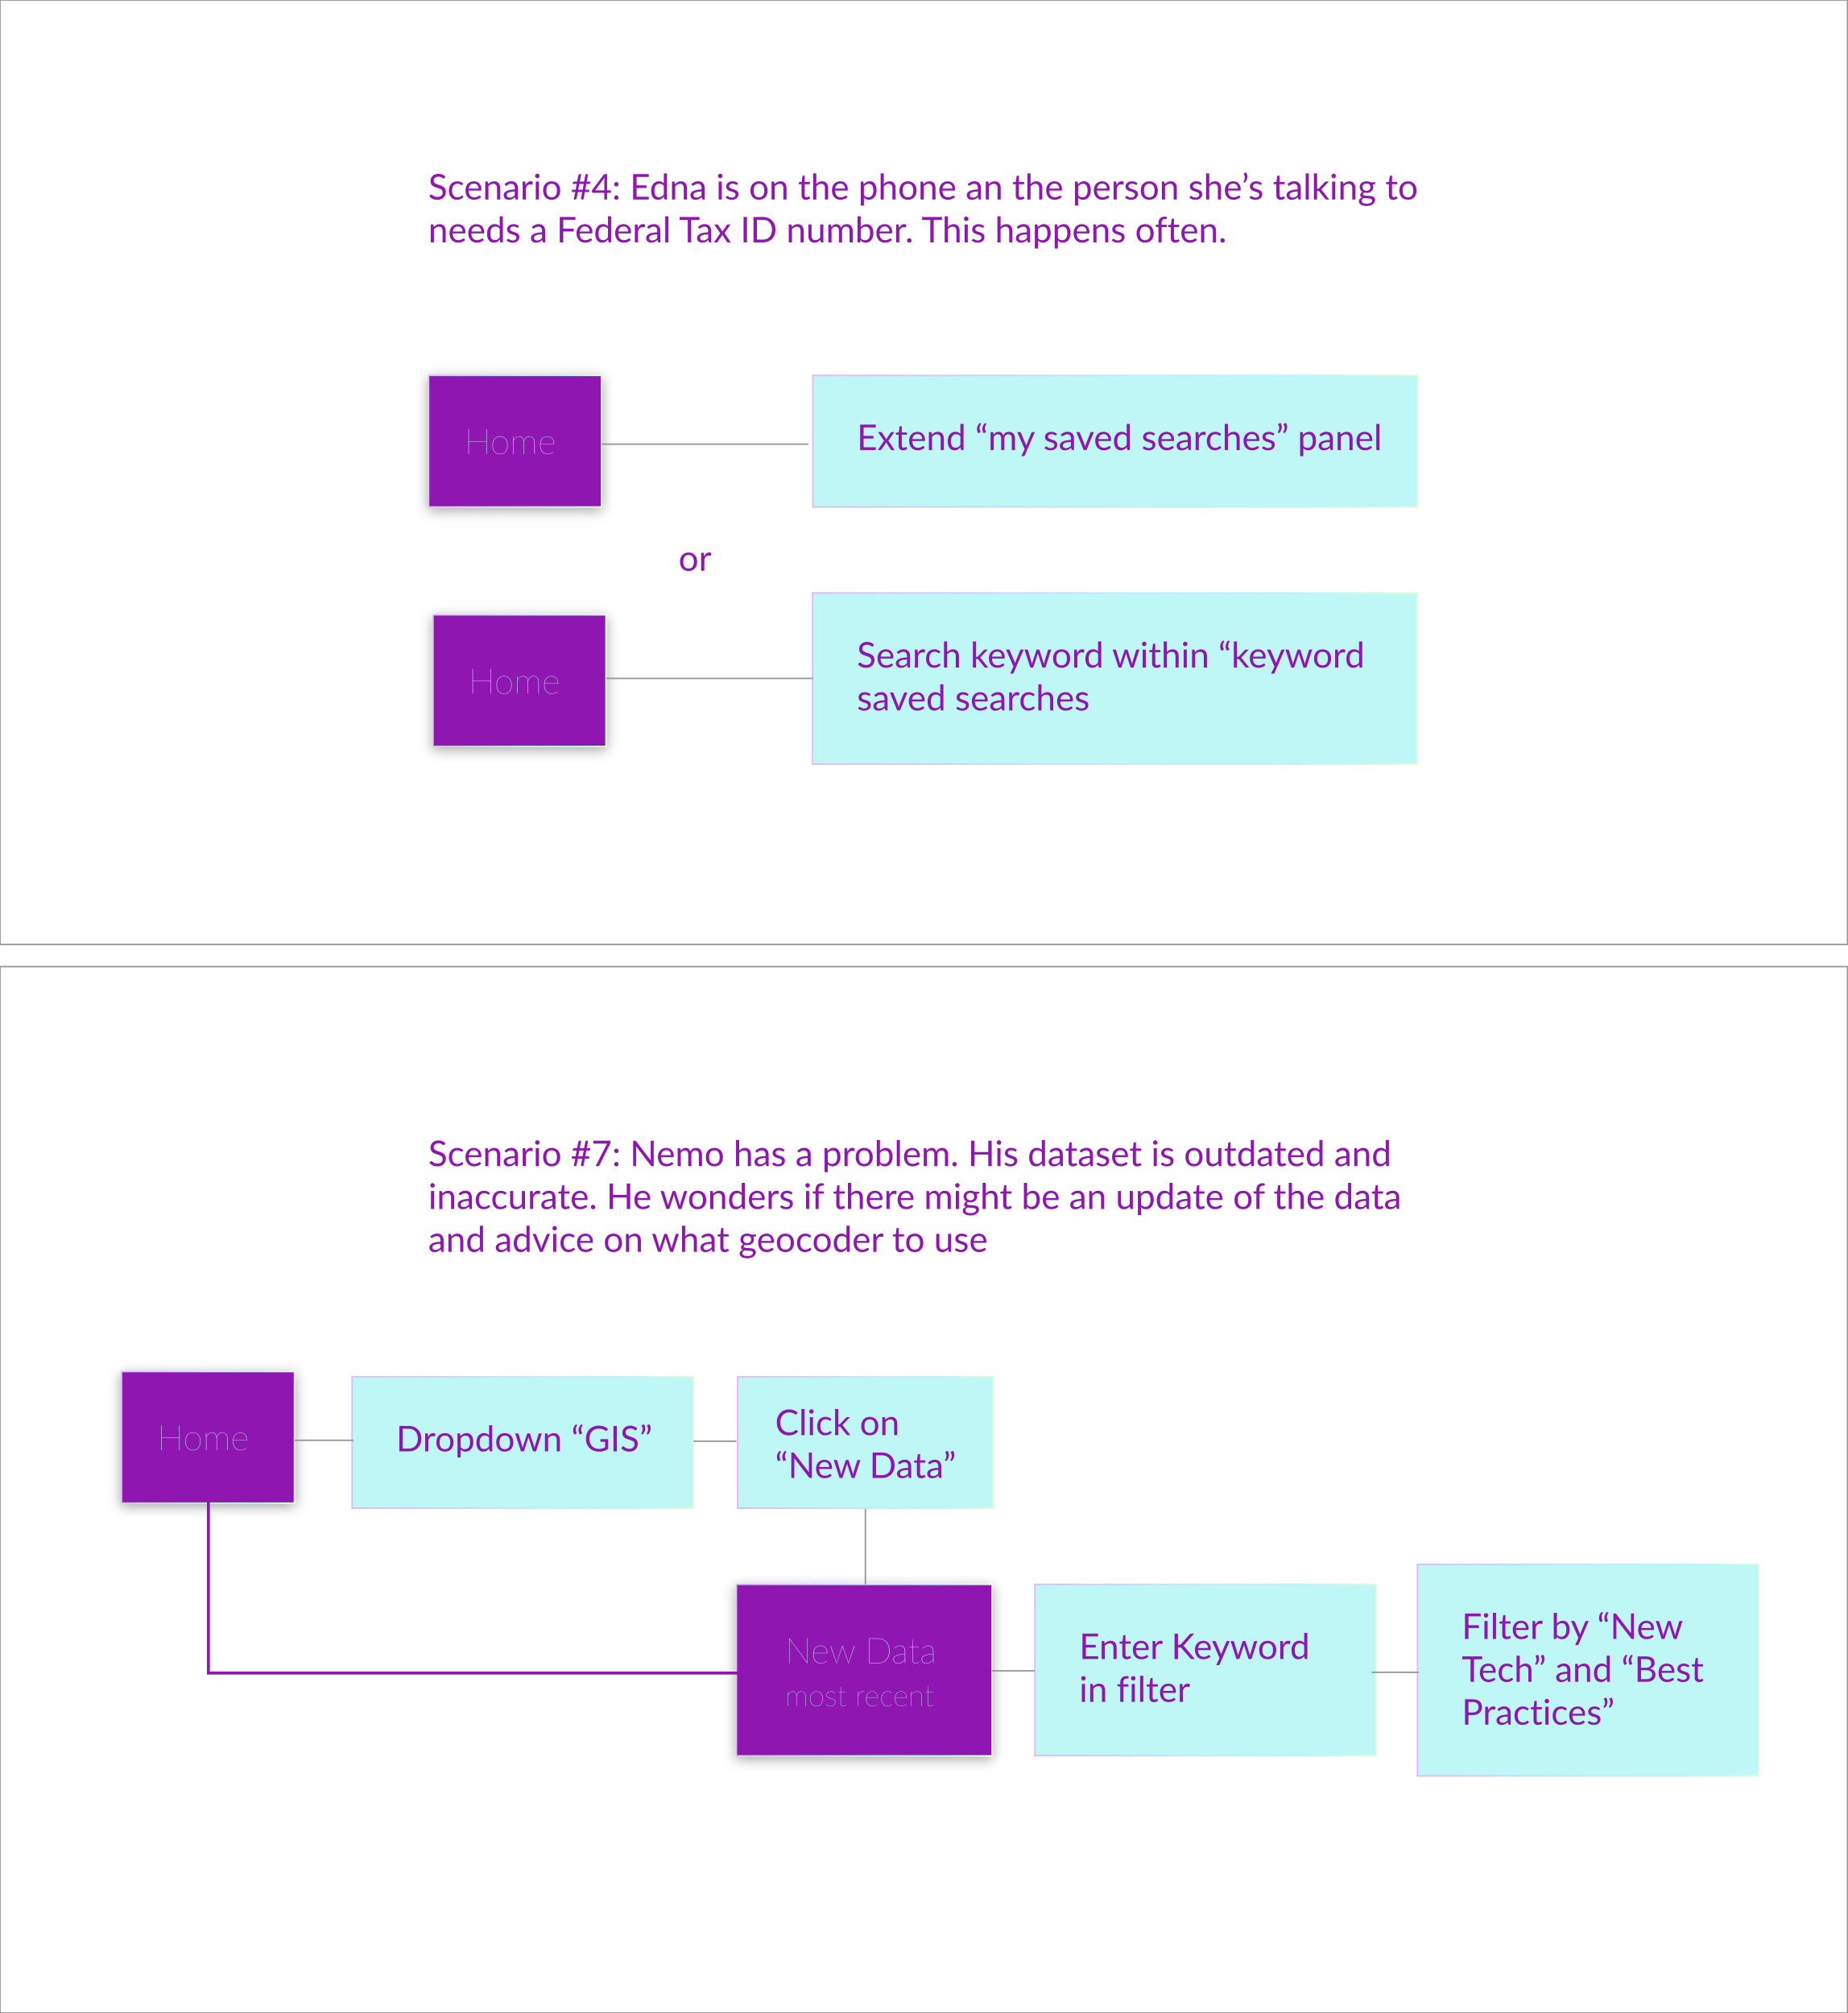
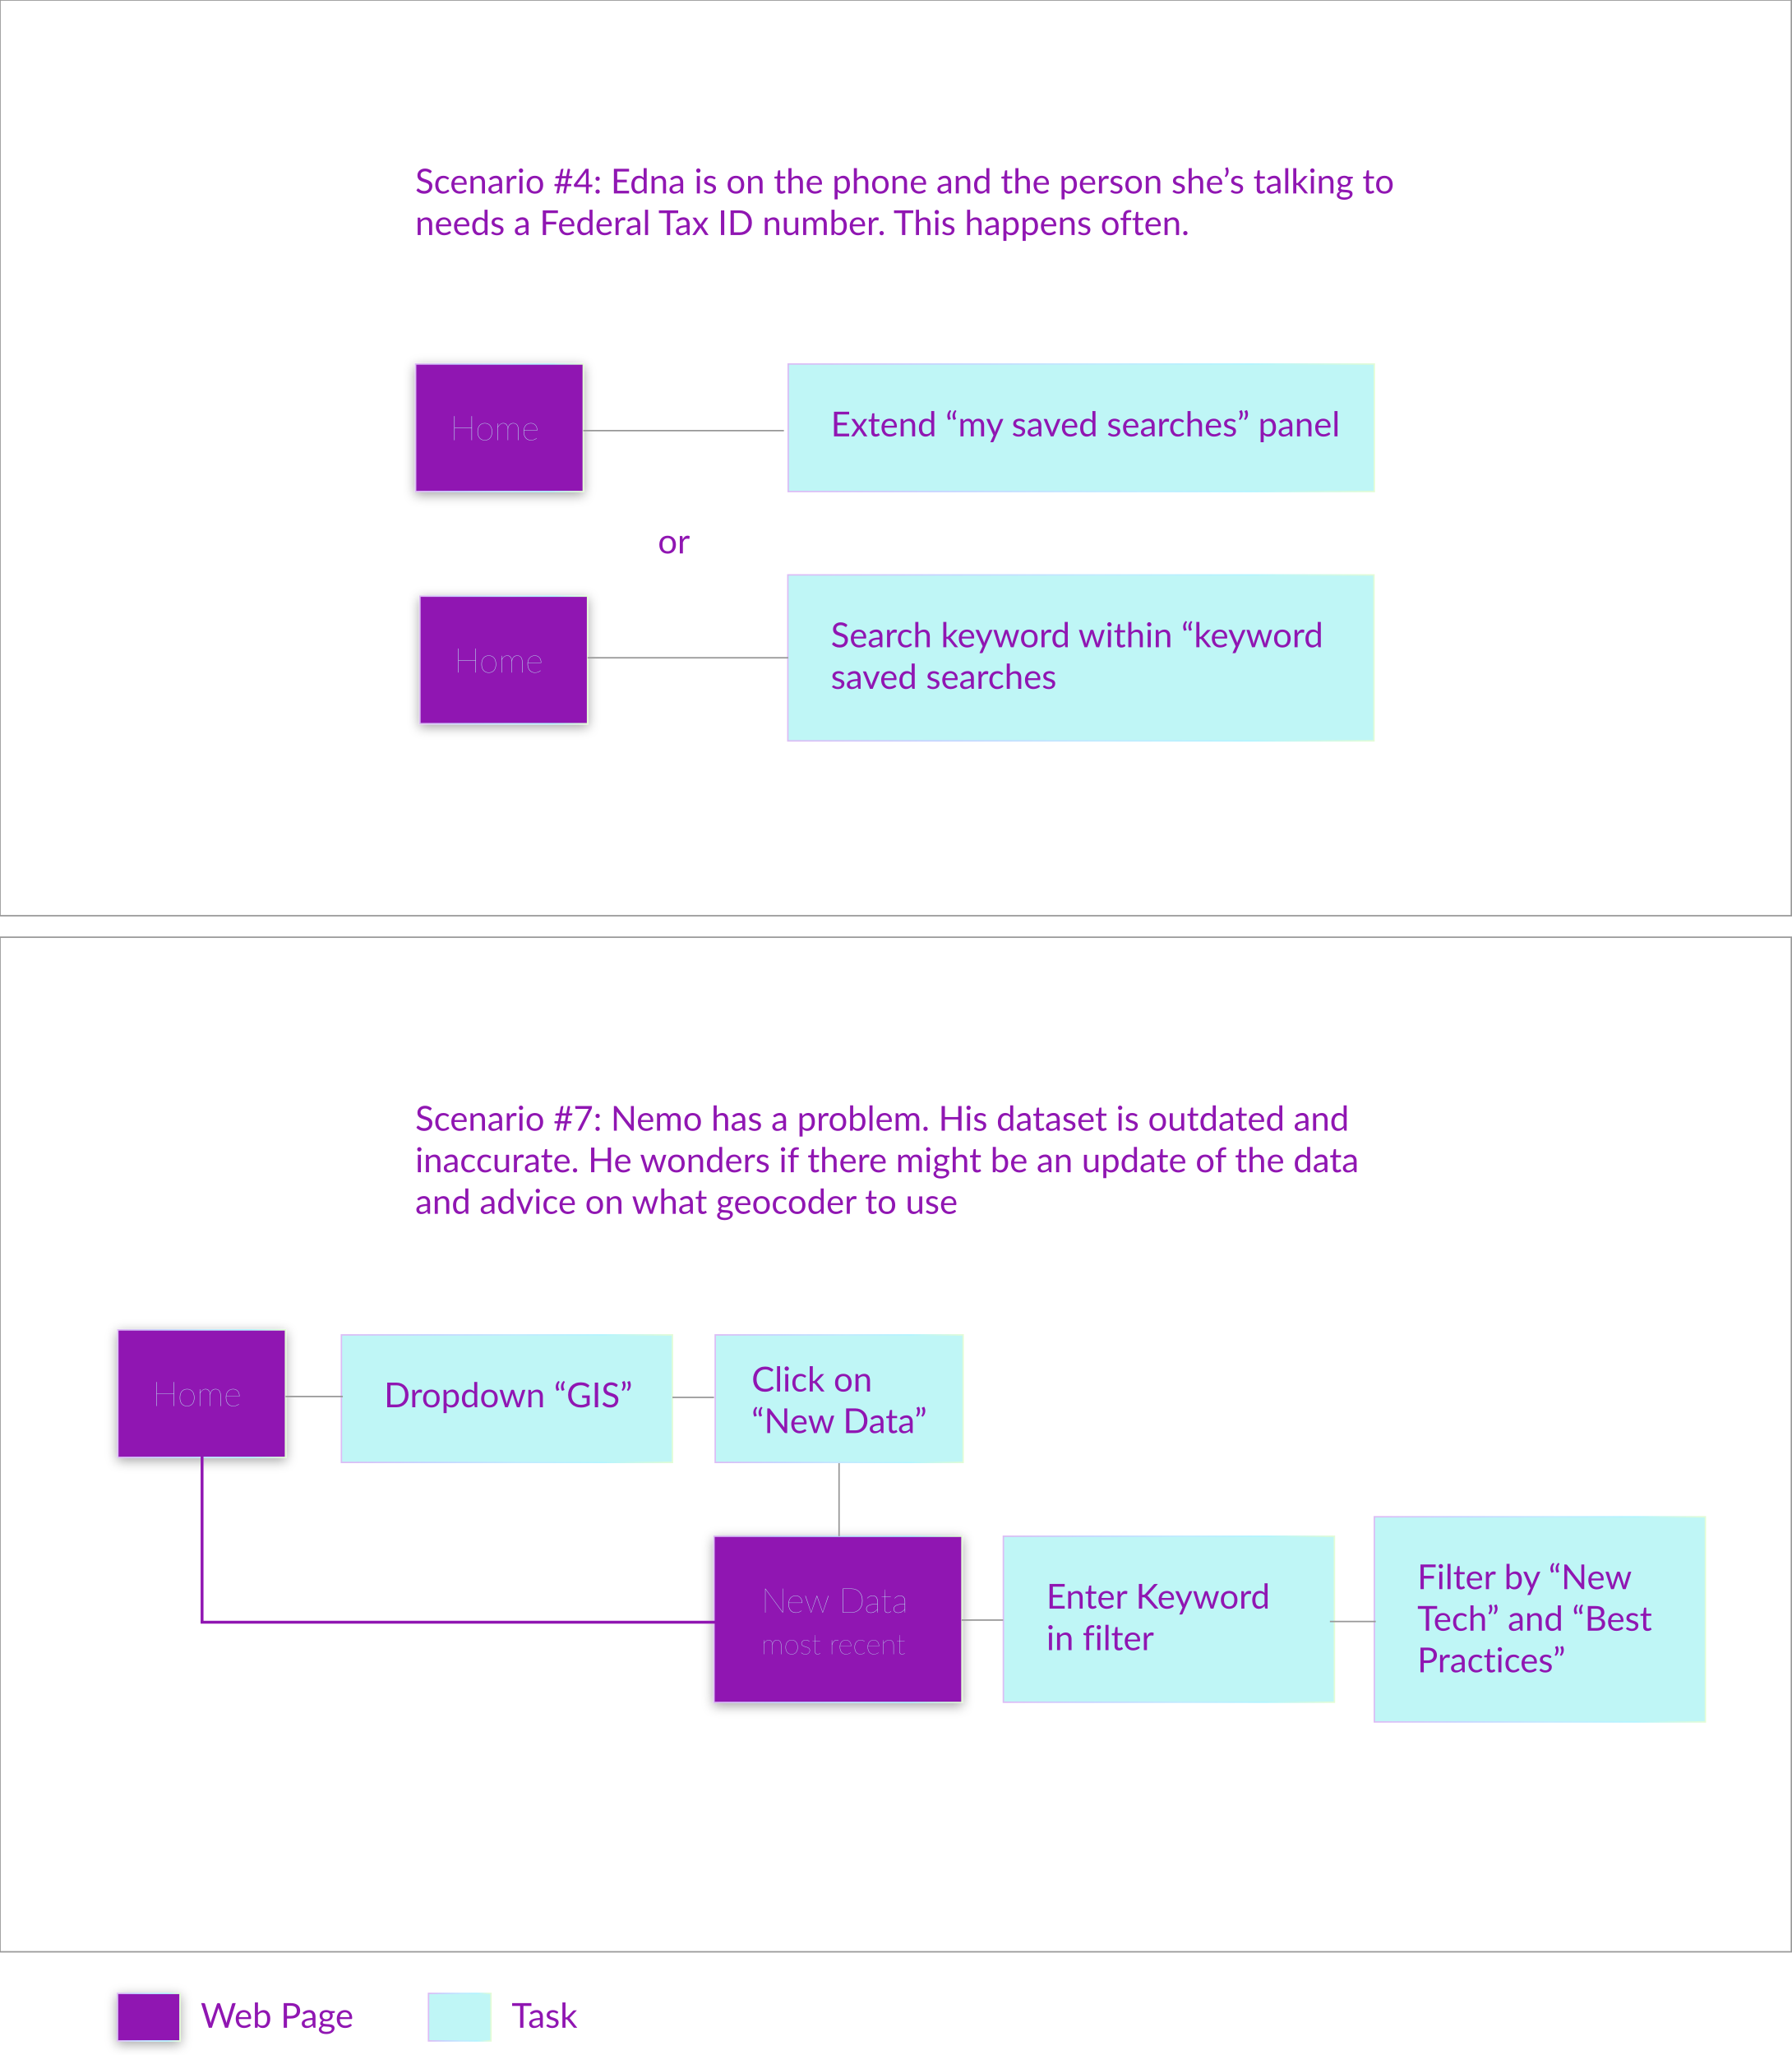
- <svg xmlns="http://www.w3.org/2000/svg" width="1250px" height="1362px" viewBox="0 0 1250 1362" version="1.1">
+ <svg xmlns="http://www.w3.org/2000/svg" width="1250px" height="1434px" viewBox="0 0 1250 1434" version="1.1">
  <defs>
    <linearGradient x1="1.804%" y1="49.75%" x2="101.258%" y2="49.75%" id="linearGradient-1">
      <stop stop-color="#DCBCF5" offset="0%" />
      <stop stop-color="#C7D3FF" offset="23.978%" />
      <stop stop-color="#C1EAFF" offset="51.529%" />
      <stop stop-color="#B4F4FF" offset="77.549%" />
      <stop stop-color="#E5FCD3" offset="100%" />
    </linearGradient>
    <filter x="-50%" y="-50%" width="200%" height="200%" filterUnits="objectBoundingBox" id="filter-2">
      <feOffset dx="0" dy="2" in="SourceAlpha" result="shadowOffsetOuter1" />
      <feGaussianBlur stdDeviation="4" in="shadowOffsetOuter1" result="shadowBlurOuter1" />
      <feColorMatrix values="0 0 0 0 0   0 0 0 0 0   0 0 0 0 0  0 0 0 0.35 0" in="shadowBlurOuter1" type="matrix" result="shadowMatrixOuter1" />
      <feMerge>
        <feMergeNode in="shadowMatrixOuter1" />
        <feMergeNode in="SourceGraphic" />
      </feMerge>
    </filter>
    <filter x="-50%" y="-50%" width="200%" height="200%" filterUnits="objectBoundingBox" id="filter-3">
      <feOffset dx="0" dy="2" in="SourceAlpha" result="shadowOffsetOuter1" />
      <feGaussianBlur stdDeviation="4" in="shadowOffsetOuter1" result="shadowBlurOuter1" />
      <feColorMatrix values="0 0 0 0 0   0 0 0 0 0   0 0 0 0 0  0 0 0 0.35 0" in="shadowBlurOuter1" type="matrix" result="shadowMatrixOuter1" />
      <feMerge>
        <feMergeNode in="shadowMatrixOuter1" />
        <feMergeNode in="SourceGraphic" />
      </feMerge>
    </filter>
    <filter x="-50%" y="-50%" width="200%" height="200%" filterUnits="objectBoundingBox" id="filter-4">
      <feOffset dx="0" dy="2" in="SourceAlpha" result="shadowOffsetOuter1" />
      <feGaussianBlur stdDeviation="4" in="shadowOffsetOuter1" result="shadowBlurOuter1" />
      <feColorMatrix values="0 0 0 0 0   0 0 0 0 0   0 0 0 0 0  0 0 0 0.35 0" in="shadowBlurOuter1" type="matrix" result="shadowMatrixOuter1" />
      <feMerge>
        <feMergeNode in="shadowMatrixOuter1" />
        <feMergeNode in="SourceGraphic" />
      </feMerge>
    </filter>
    <filter x="-50%" y="-50%" width="200%" height="200%" filterUnits="objectBoundingBox" id="filter-5">
      <feOffset dx="0" dy="2" in="SourceAlpha" result="shadowOffsetOuter1" />
      <feGaussianBlur stdDeviation="4" in="shadowOffsetOuter1" result="shadowBlurOuter1" />
      <feColorMatrix values="0 0 0 0 0   0 0 0 0 0   0 0 0 0 0  0 0 0 0.35 0" in="shadowBlurOuter1" type="matrix" result="shadowMatrixOuter1" />
      <feMerge>
        <feMergeNode in="shadowMatrixOuter1" />
        <feMergeNode in="SourceGraphic" />
      </feMerge>
    </filter>
+     <filter x="-50%" y="-50%" width="200%" height="200%" filterUnits="objectBoundingBox" id="filter-6">
+       <feOffset dx="0" dy="2" in="SourceAlpha" result="shadowOffsetOuter1" />
+       <feGaussianBlur stdDeviation="4" in="shadowOffsetOuter1" result="shadowBlurOuter1" />
+       <feColorMatrix values="0 0 0 0 0   0 0 0 0 0   0 0 0 0 0  0 0 0 0.35 0" in="shadowBlurOuter1" type="matrix" result="shadowMatrixOuter1" />
+       <feMerge>
+         <feMergeNode in="shadowMatrixOuter1" />
+         <feMergeNode in="SourceGraphic" />
+       </feMerge>
+     </filter>
  </defs>
  <g id="Page-1" stroke="none" stroke-width="1" fill="none" fill-rule="evenodd">
-     <g id="Desktop">
+     <g id="user-flow-intranetwork">
      <g id="intra-micro-userflow">
        <rect id="Rectangle-39" stroke="url(#linearGradient-1)" fill="#9016B2" filter="url(#filter-2)" x="290" y="254" width="117" height="89" />
        <rect id="Rectangle-39-Copy-2" stroke="url(#linearGradient-1)" fill="#9016B2" filter="url(#filter-3)" x="82.227" y="928" width="117" height="89" />
-         <rect id="Rectangle-39-Copy" stroke="url(#linearGradient-1)" fill="#9016B2" filter="url(#filter-4)" x="293" y="416" width="117" height="89" />
-         <rect id="Rectangle-39-Copy-3" stroke="url(#linearGradient-1)" fill="#9016B2" filter="url(#filter-5)" x="498.227" y="1072" width="173" height="116" />
+         <rect id="Rectangle-39-Copy-4" stroke="url(#linearGradient-1)" fill="#9016B2" filter="url(#filter-4)" x="82" y="1391" width="43.603" height="33.168" />
+         <rect id="Rectangle-39-Copy" stroke="url(#linearGradient-1)" fill="#9016B2" filter="url(#filter-5)" x="293" y="416" width="117" height="89" />
+         <rect id="Rectangle-39-Copy-3" stroke="url(#linearGradient-1)" fill="#9016B2" filter="url(#filter-6)" x="498.227" y="1072" width="173" height="116" />
        <text id="Home" font-family="Lato" font-size="24" font-weight="260" fill="#BFF6F6">
          <tspan x="314.151" y="307.168">Home</tspan>
        </text>
        <text id="Home-Copy-2" font-family="Lato" font-size="24" font-weight="260" fill="#BFF6F6">
          <tspan x="106.378" y="981.168">Home</tspan>
        </text>
        <text id="Home-Copy" font-family="Lato" font-size="24" font-weight="260" fill="#BFF6F6">
          <tspan x="316.901" y="469.336">Home</tspan>
        </text>
        <text id="New-Data" font-family="Lato" font-size="24" font-weight="260" fill="#BFF6F6">
          <tspan x="531.128" y="1125.336">New Data</tspan>
          <tspan x="531.128" y="1154.336" font-size="20">most recent</tspan>
        </text>
        <rect id="Rectangle-39-Copy-42" stroke="url(#linearGradient-1)" fill="#BFF6F6" x="550" y="254" width="409" height="89" />
        <rect id="Rectangle-39-Copy-44" stroke="url(#linearGradient-1)" fill="#BFF6F6" x="238.227" y="931.5" width="231" height="89" />
+         <rect id="Rectangle-39-Copy-48" stroke="url(#linearGradient-1)" fill="#BFF6F6" x="299" y="1391" width="43.603" height="33.168" />
        <rect id="Rectangle-39-Copy-46" stroke="url(#linearGradient-1)" fill="#BFF6F6" x="499.076" y="931.5" width="173" height="89" />
        <rect id="Rectangle-39-Copy-43" stroke="url(#linearGradient-1)" fill="#BFF6F6" x="549.75" y="401.168" width="409" height="115.832" />
        <rect id="Rectangle-39-Copy-45" stroke="url(#linearGradient-1)" fill="#BFF6F6" x="700.151" y="1072" width="231" height="115.832" />
        <rect id="Rectangle-39-Copy-47" stroke="url(#linearGradient-1)" fill="#BFF6F6" x="959" y="1058.418" width="231" height="143.164" />
        <text id="Extend-“my-saved-sea" font-family="Lato" font-size="24" font-weight="normal" fill="#9016B2">
          <tspan x="579.75" y="304.5">Extend “my saved searches” panel</tspan>
        </text>
        <text id="Dropdown-“GIS”" font-family="Lato" font-size="24" font-weight="normal" fill="#9016B2">
          <tspan x="267.977" y="982">Dropdown “GIS”</tspan>
+         </text>
+         <text id="Web-Page" font-family="Lato" font-size="24" font-weight="normal" fill="#9016B2">
+           <tspan x="140" y="1415">Web Page</tspan>
+         </text>
+         <text id="Task" font-family="Lato" font-size="24" font-weight="normal" fill="#9016B2">
+           <tspan x="357" y="1415">Task</tspan>
        </text>
        <text id="-Click-on-“New-Data”" font-family="Lato" font-size="24" font-weight="normal" fill="#9016B2">
          <tspan x="524.414" y="971"> Click on </tspan>
          <tspan x="524.414" y="1000">“New Data”</tspan>
        </text>
        <text id="Search-keyword-withi" font-family="Lato" font-size="24" font-weight="normal" fill="#9016B2">
          <tspan x="579.75" y="451.668">Search keyword within “keyword </tspan>
          <tspan x="579.75" y="480.668">saved searches</tspan>
        </text>
        <text id="Enter-Keyword-in-fil" font-family="Lato" font-size="24" font-weight="normal" fill="#9016B2">
          <tspan x="730.151" y="1122.5">Enter Keyword </tspan>
          <tspan x="730.151" y="1151.5">in filter</tspan>
        </text>
        <text id="Filter-by-“New-Tech”" font-family="Lato" font-size="24" font-weight="normal" fill="#9016B2">
          <tspan x="989" y="1108.918">Filter by “New </tspan>
          <tspan x="989" y="1137.918">Tech” and “Best </tspan>
          <tspan x="989" y="1166.918">Practices”</tspan>
        </text>
        <text id="Scenario-#4:-Edna-is" font-family="Lato" font-size="24" font-weight="normal" fill="#9016B2">
-           <tspan x="289.75" y="135">Scenario #4: Edna is on the phone an the person she’s talking to </tspan>
+           <tspan x="289.75" y="135">Scenario #4: Edna is on the phone and the person she’s talking to </tspan>
          <tspan x="289.75" y="164">needs a Federal Tax ID number. This happens often.</tspan>
        </text>
        <text id="Scenario-#7:-Nemo-ha" font-family="Lato" font-size="24" font-weight="normal" fill="#9016B2">
          <tspan x="289.75" y="789">Scenario #7: Nemo has a problem. His dataset is outdated and </tspan>
          <tspan x="289.75" y="818">inaccurate. He wonders if there might be an update of the data </tspan>
          <tspan x="289.75" y="847">and advice on what geocoder to use</tspan>
        </text>
        <path d="M407.5,300.5 L546.5,300.5" id="Line" stroke="#979797" stroke-linecap="square" />
        <path d="M199.727,974.5 L238.727,974.5" id="Line-Copy-2" stroke="#979797" stroke-linecap="square" />
        <path d="M410.5,459 L549.5,459" id="Line-Copy" stroke="#979797" stroke-linecap="square" />
        <path d="M469.727,975.114 L497.727,975.114" id="Line-Copy-3" stroke="#979797" stroke-linecap="square" />
        <text id="or" font-family="Lato" font-size="24" font-weight="normal" fill="#9016B2">
          <tspan x="459.066" y="386.168">or</tspan>
        </text>
        <rect id="Rectangle-103" stroke="#979797" x="0" y="0" width="1250" height="639" />
        <rect id="Rectangle-103-Copy" stroke="#979797" x="0" y="654" width="1250" height="708" />
        <path d="M141,1017 L141,1131" id="Line" stroke="#9016B2" stroke-width="2" stroke-linecap="square" />
        <path d="M141,1132 L500,1132" id="Line" stroke="#9016B2" stroke-width="2" stroke-linecap="square" />
        <path d="M585.5,1021.5 L585.5,1071.5" id="Line" stroke="#979797" stroke-linecap="square" />
        <path d="M671.5,1130.5 L699.5,1130.5" id="Line" stroke="#979797" stroke-linecap="square" />
        <path d="M928.5,1131.5 L959.5,1131.5" id="Line" stroke="#979797" stroke-linecap="square" />
      </g>
    </g>
  </g>
</svg>
